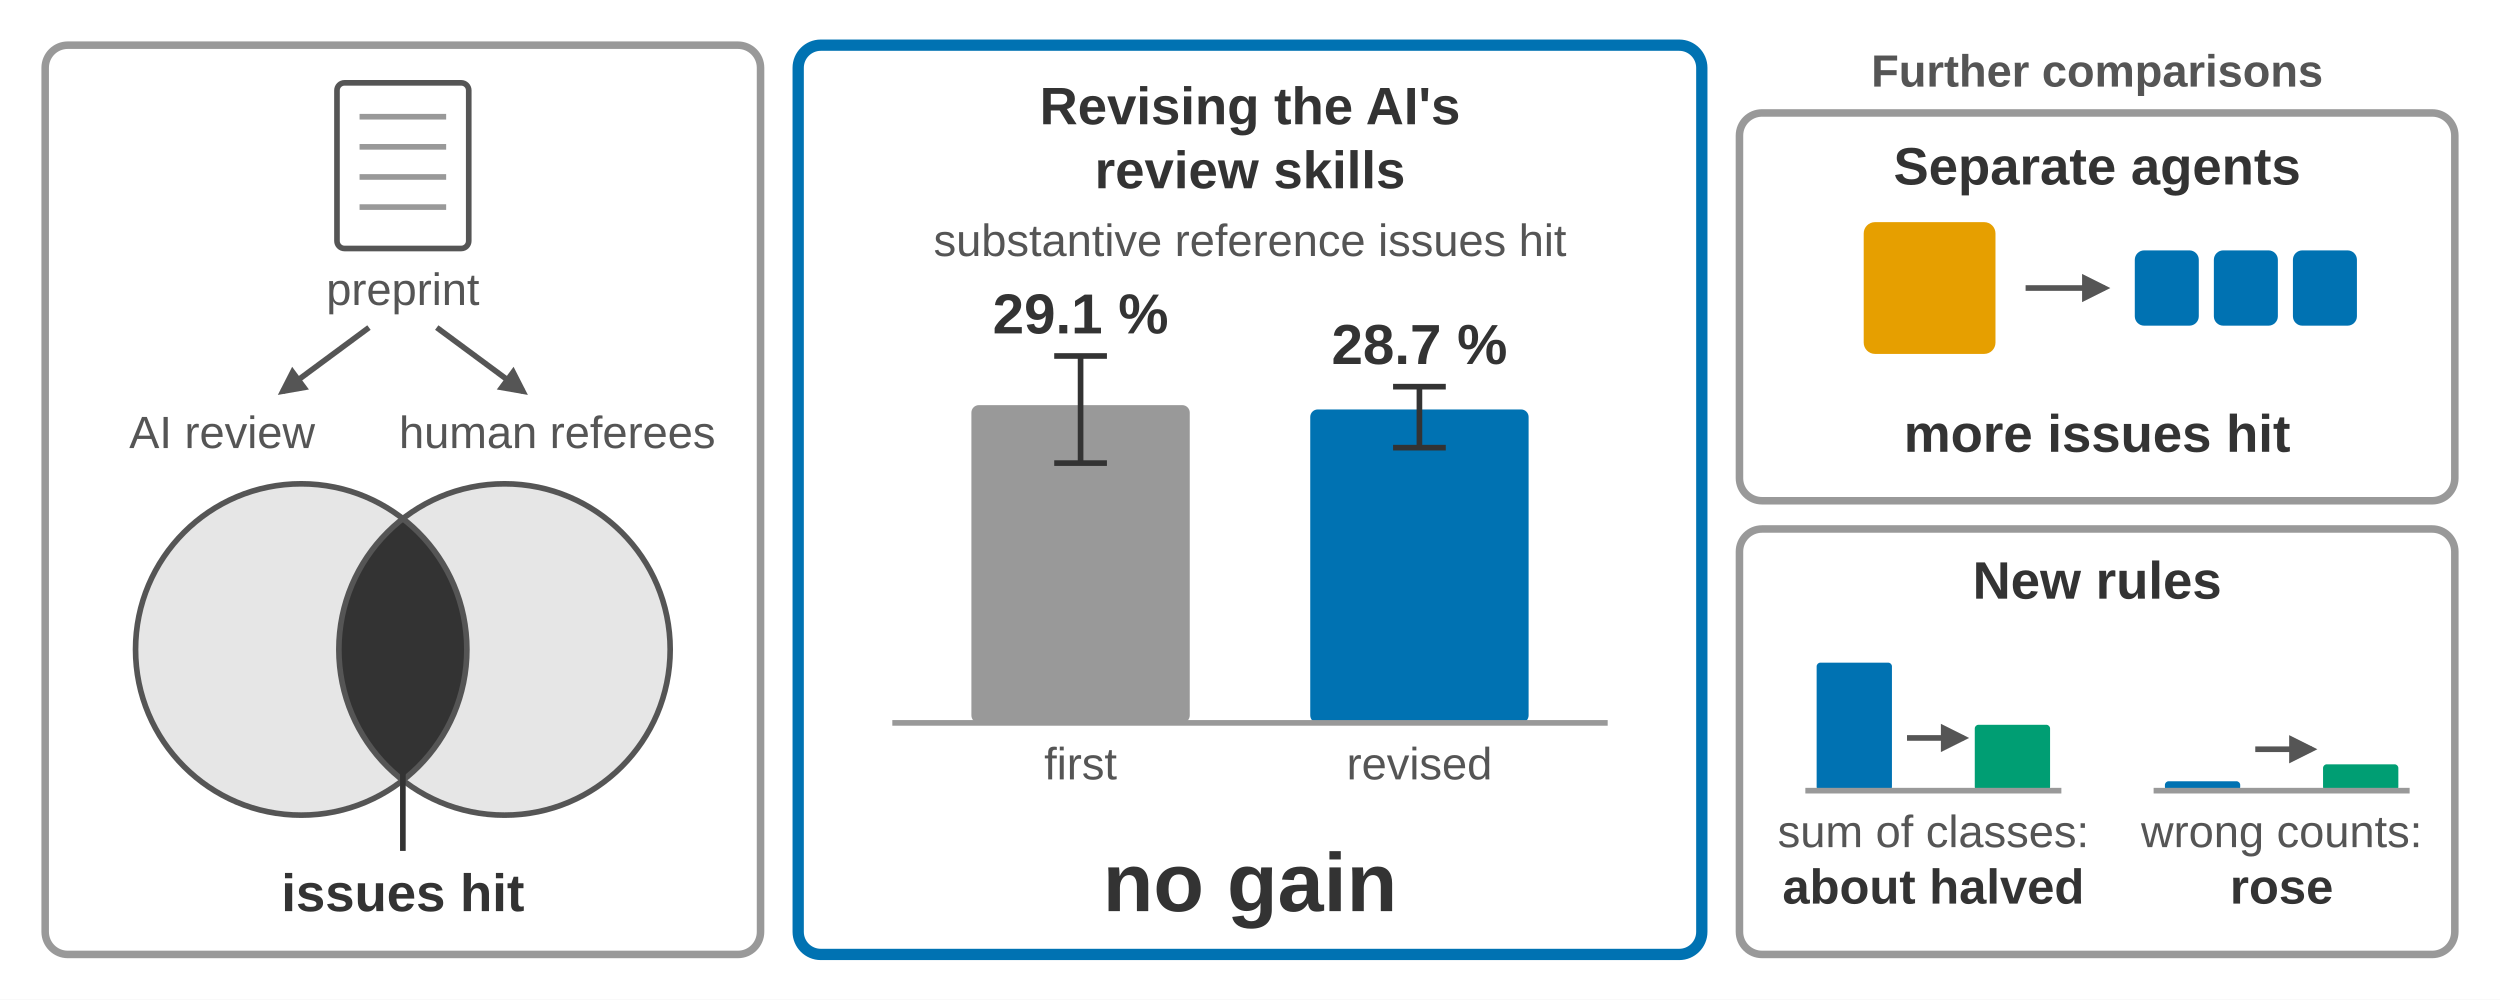
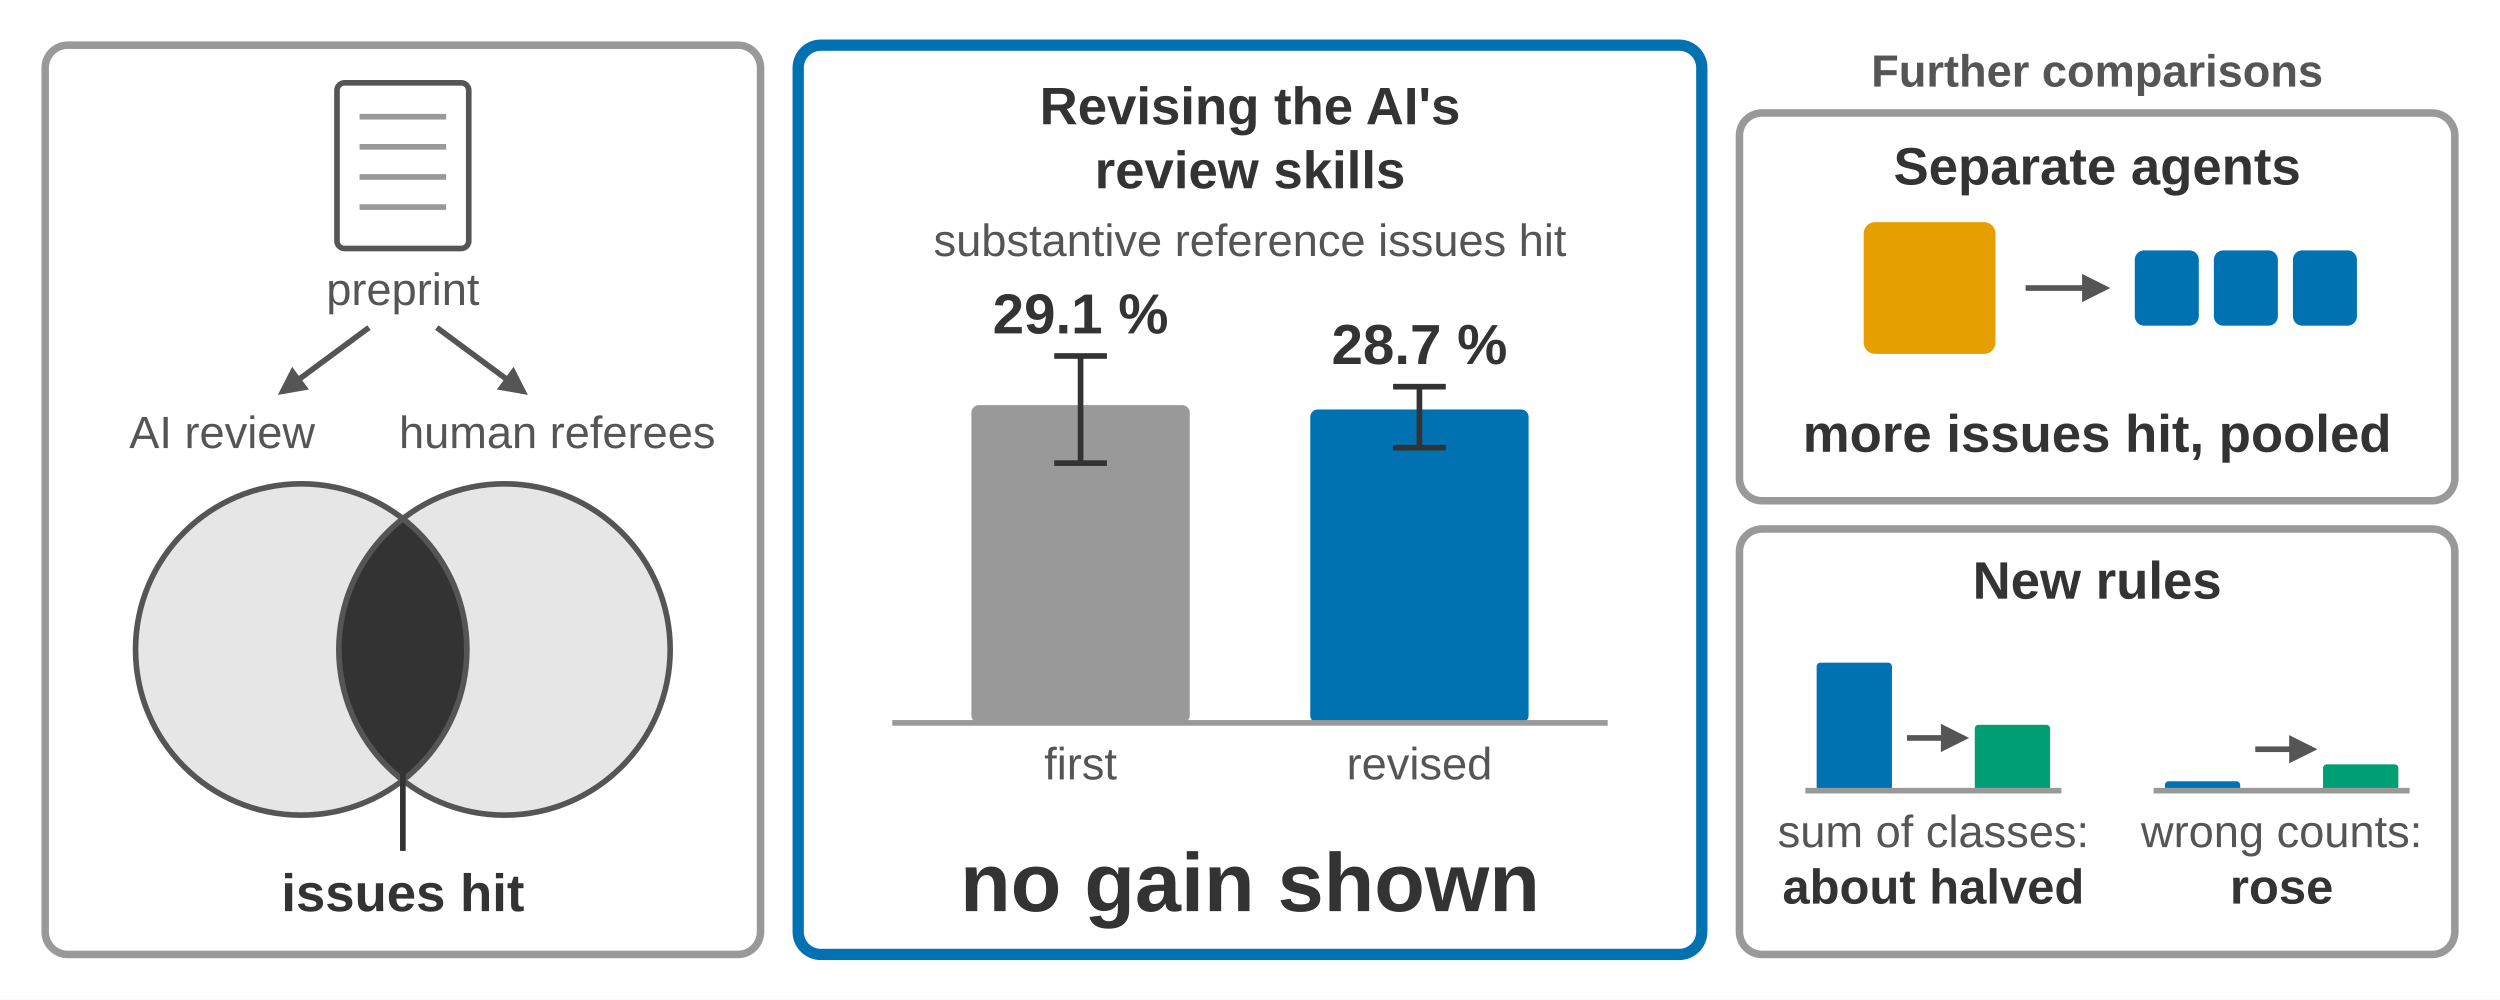
<svg xmlns="http://www.w3.org/2000/svg" width="1328" height="531" viewBox="0 0 1328 531" font-family="Arial, Helvetica, 'Liberation Sans', sans-serif">
  <defs>
    <marker id="pf" viewBox="0 0 10 10" refX="8" refY="5" markerWidth="5" markerHeight="5" orient="auto">
      <path d="M0,0 L10,5 L0,10 z" fill="#555555" />
    </marker>
    <clipPath id="cl">
      <circle cx="160" cy="345" r="88" />
    </clipPath>
  </defs>
  <rect width="1328" height="531" fill="#FFFFFF" />
  <rect x="24" y="24" width="380" height="483" rx="12" fill="#FFFFFF" stroke="#999999" stroke-width="4" />
  <rect x="179" y="44" width="70" height="88" rx="4" fill="#FFFFFF" stroke="#555555" stroke-width="3" />
  <line x1="191" y1="62" x2="237" y2="62" stroke="#999999" stroke-width="3" />
  <line x1="191" y1="78" x2="237" y2="78" stroke="#999999" stroke-width="3" />
  <line x1="191" y1="94" x2="237" y2="94" stroke="#999999" stroke-width="3" />
  <line x1="191" y1="110" x2="237" y2="110" stroke="#999999" stroke-width="3" />
  <text x="214" y="162" font-size="24" fill="#555555" text-anchor="middle" font-weight="normal">preprint</text>
  <line x1="196" y1="174" x2="150" y2="208" stroke="#555555" stroke-width="3" marker-end="url(#pf)" />
  <line x1="232" y1="174" x2="278" y2="208" stroke="#555555" stroke-width="3" marker-end="url(#pf)" />
  <text x="118" y="238" font-size="24" fill="#555555" text-anchor="middle" font-weight="normal">AI review</text>
  <text x="296" y="238" font-size="24" fill="#555555" text-anchor="middle" font-weight="normal">human referees</text>
  <circle cx="160" cy="345" r="88" fill="#E6E6E6" />
  <circle cx="268" cy="345" r="88" fill="#E6E6E6" />
  <circle cx="268" cy="345" r="88" fill="#333333" clip-path="url(#cl)" />
  <circle cx="160" cy="345" r="88" fill="none" stroke="#555555" stroke-width="3" />
  <circle cx="268" cy="345" r="88" fill="none" stroke="#555555" stroke-width="3" />
  <line x1="214" y1="400" x2="214" y2="452" stroke="#333333" stroke-width="3" />
  <text x="214" y="484" font-size="28" fill="#333333" text-anchor="middle" font-weight="bold">issues hit</text>
  <rect x="424" y="24" width="480" height="483" rx="12" fill="#FFFFFF" stroke="#0072B2" stroke-width="6" />
  <text x="664" y="66" font-size="28" fill="#333333" text-anchor="middle" font-weight="bold">Revising the AI's</text>
  <text x="664" y="100" font-size="28" fill="#333333" text-anchor="middle" font-weight="bold">review skills</text>
  <text x="664" y="136" font-size="24" fill="#555555" text-anchor="middle" font-weight="normal">substantive reference issues hit</text>
  <rect x="516" y="215.2" width="116" height="168.8" rx="4" fill="#999999" />
  <text x="574" y="177.12" font-size="30" fill="#333333" text-anchor="middle" font-weight="bold">29.1 %</text>
  <path d="M574,246.0 L574,189.1 M560,246.0 L588,246.0 M560,189.1 L588,189.1" stroke="#333333" stroke-width="3" fill="none" />
  <text x="574" y="414" font-size="24" fill="#555555" text-anchor="middle" font-weight="normal">first</text>
  <rect x="696" y="217.5" width="116" height="166.5" rx="4" fill="#0072B2" />
  <text x="754" y="193.36" font-size="30" fill="#333333" text-anchor="middle" font-weight="bold">28.7 %</text>
  <path d="M754,237.8 L754,205.4 M740,237.8 L768,237.8 M740,205.4 L768,205.4" stroke="#333333" stroke-width="3" fill="none" />
  <text x="754" y="414" font-size="24" fill="#555555" text-anchor="middle" font-weight="normal">revised</text>
  <line x1="474" y1="384" x2="854" y2="384" stroke="#999999" stroke-width="3" />
-   <text x="664" y="484" font-size="44" fill="#333333" text-anchor="middle" font-weight="bold">no gain</text>
+   <text x="664" y="484" font-size="44" fill="#333333" text-anchor="middle" font-weight="bold">no gain shown</text>
  <text x="1114" y="46" font-size="24" fill="#555555" text-anchor="middle" font-weight="bold">Further comparisons</text>
  <rect x="924" y="60" width="380" height="206" rx="12" fill="#FFFFFF" stroke="#999999" stroke-width="4" />
  <text x="1114" y="98" font-size="28" fill="#333333" text-anchor="middle" font-weight="bold">Separate agents</text>
  <rect x="990" y="118" width="70" height="70" rx="6" fill="#E69F00" />
  <line x1="1076" y1="153" x2="1118" y2="153" stroke="#555555" stroke-width="3" marker-end="url(#pf)" />
  <rect x="1134" y="133" width="34" height="40" rx="5" fill="#0072B2" />
  <rect x="1176" y="133" width="34" height="40" rx="5" fill="#0072B2" />
  <rect x="1218" y="133" width="34" height="40" rx="5" fill="#0072B2" />
-   <text x="1114" y="240" font-size="28" fill="#333333" text-anchor="middle" font-weight="bold">more issues hit</text>
+   <text x="1114" y="240" font-size="28" fill="#333333" text-anchor="middle" font-weight="bold">more issues hit, pooled</text>
  <rect x="924" y="281" width="380" height="226" rx="12" fill="#FFFFFF" stroke="#999999" stroke-width="4" />
  <text x="1114" y="318" font-size="28" fill="#333333" text-anchor="middle" font-weight="bold">New rules</text>
  <rect x="965" y="352.0" width="40" height="68.0" rx="2" fill="#0072B2" />
  <rect x="1049" y="385.0" width="40" height="35.0" rx="2" fill="#009E73" />
  <line x1="1013" y1="392" x2="1043" y2="392" stroke="#555555" stroke-width="3" marker-end="url(#pf)" />
  <line x1="959" y1="420" x2="1095" y2="420" stroke="#999999" stroke-width="3" />
  <text x="1027" y="450" font-size="24" fill="#555555" text-anchor="middle" font-weight="normal">sum of classes:</text>
  <text x="1027" y="480" font-size="26" fill="#333333" text-anchor="middle" font-weight="bold">about halved</text>
  <rect x="1150" y="415.0" width="40" height="5.0" rx="2" fill="#0072B2" />
  <rect x="1234" y="406.0" width="40" height="14.0" rx="2" fill="#009E73" />
  <line x1="1198" y1="398" x2="1228" y2="398" stroke="#555555" stroke-width="3" marker-end="url(#pf)" />
  <line x1="1144" y1="420" x2="1280" y2="420" stroke="#999999" stroke-width="3" />
  <text x="1212" y="450" font-size="24" fill="#555555" text-anchor="middle" font-weight="normal">wrong counts:</text>
  <text x="1212" y="480" font-size="26" fill="#333333" text-anchor="middle" font-weight="bold">rose</text>
</svg>
